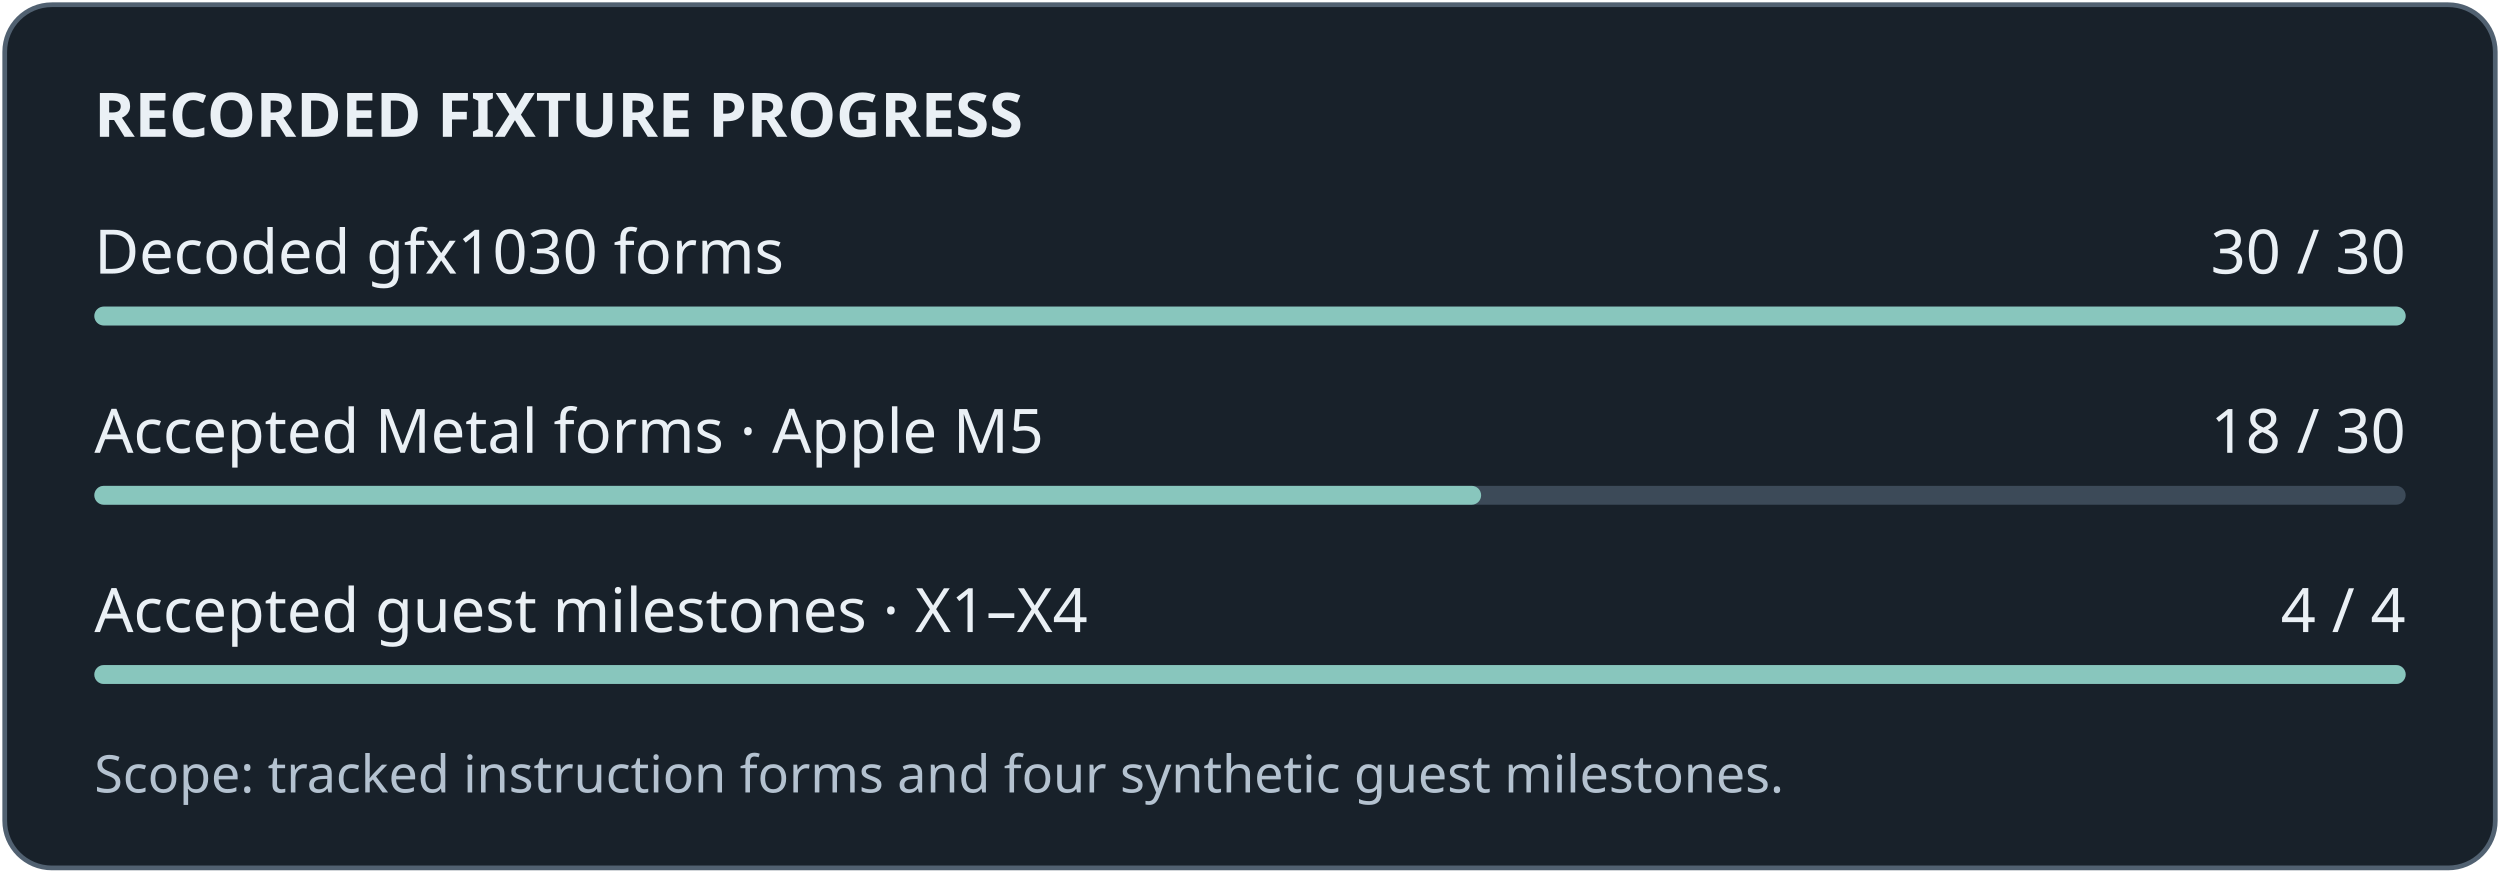
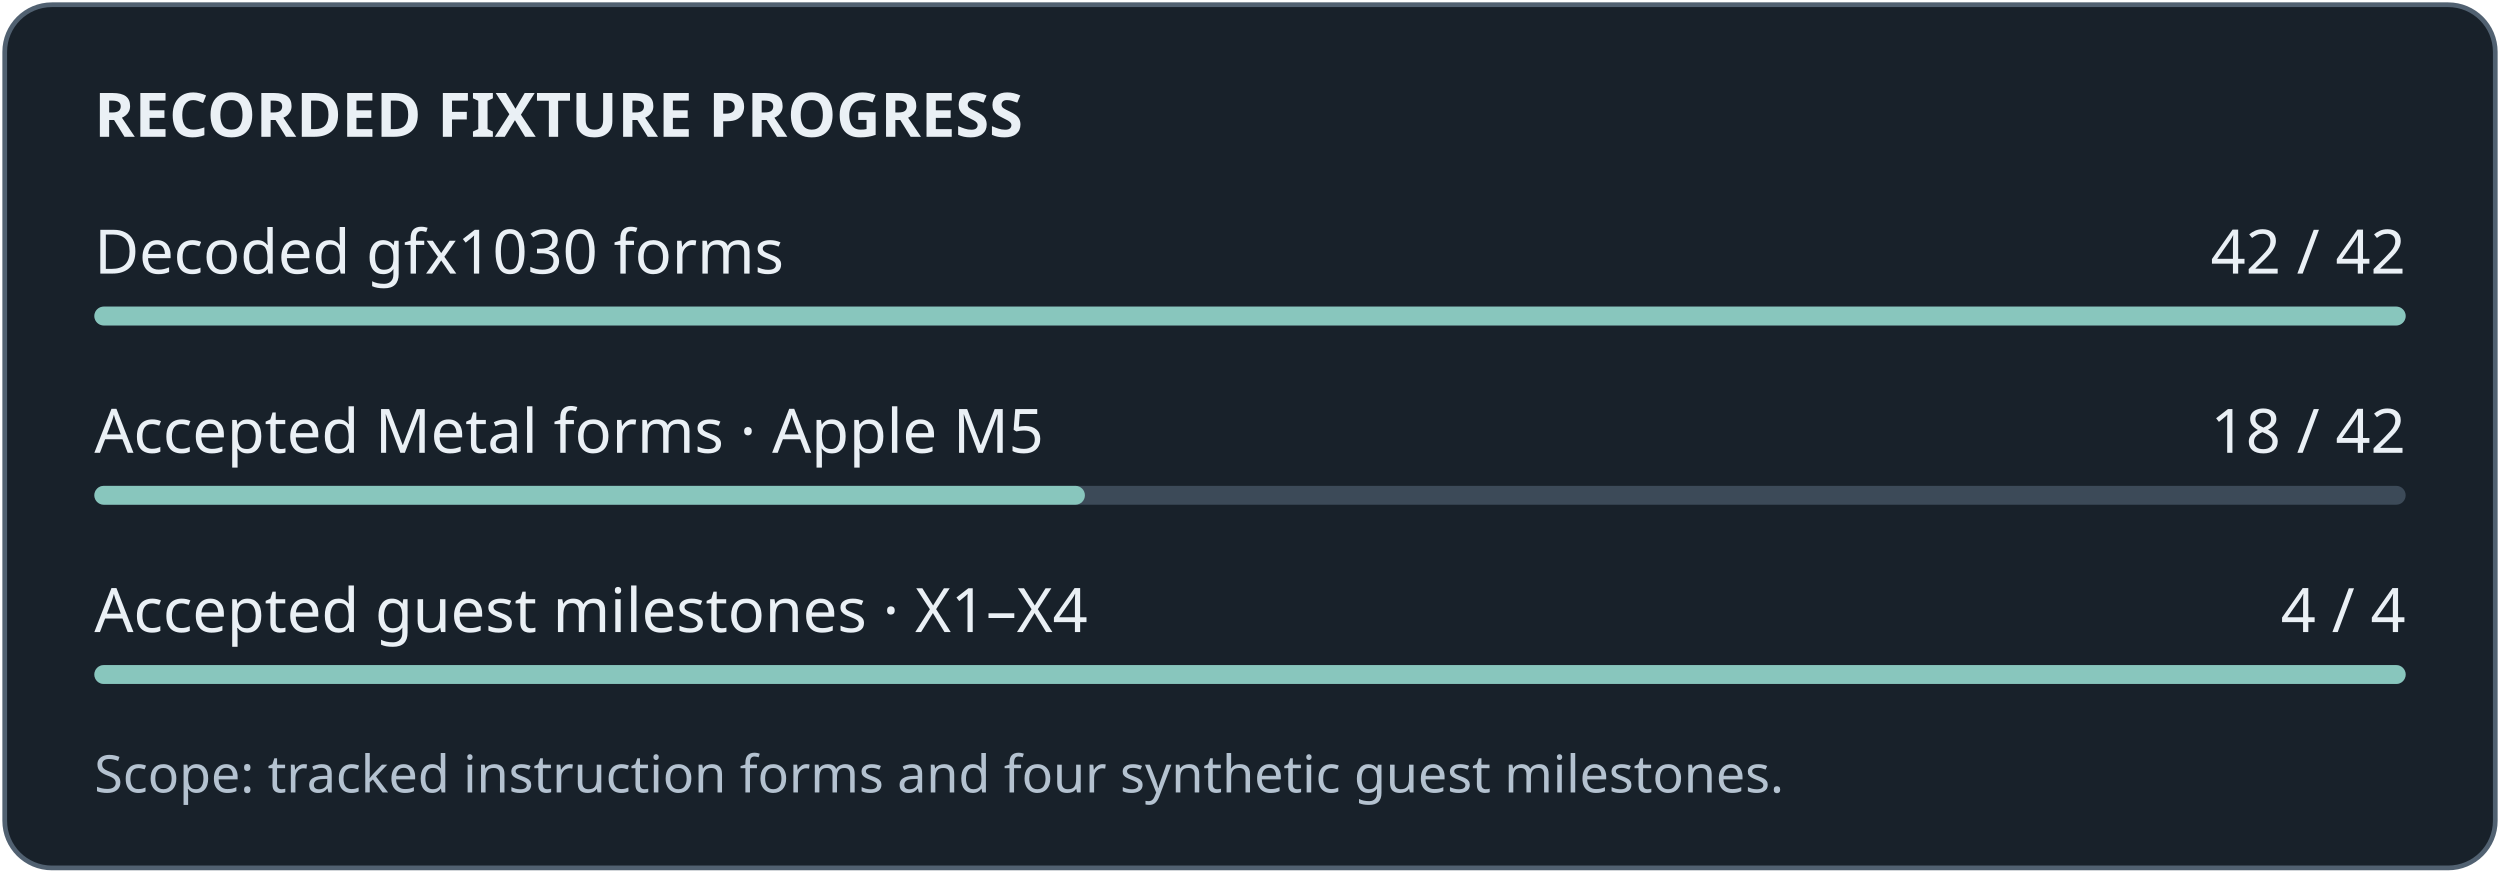
<svg xmlns="http://www.w3.org/2000/svg" width="530" height="185" viewBox="0 0 530 185" role="img" aria-labelledby="title description">
  <rect x="1" y="1" width="528" height="183" rx="10" fill="#18212a" stroke="#516171" />
  <g font-family="system-ui,sans-serif" fill="#eaf0f5">
    <text x="20" y="29" font-size="13" font-weight="700">RECORDED FIXTURE PROGRESS</text>
    <text x="20" y="58" font-size="13">Decoded gfx1030 forms</text>
-     <text x="510" y="58" font-size="13" text-anchor="end">30 / 30</text>
+     <text x="510" y="58" font-size="13" text-anchor="end">42 / 42</text>
    <rect x="20" y="65" width="490" height="4" rx="2" fill="#3c4a58" />
    <rect x="20" y="65" width="490.00" height="4" rx="2" fill="#88c6bd" />
    <text x="20" y="96" font-size="13">Accepted Metal forms · Apple M5</text>
-     <text x="510" y="96" font-size="13" text-anchor="end">18 / 30</text>
+     <text x="510" y="96" font-size="13" text-anchor="end">18 / 42</text>
    <rect x="20" y="103" width="490" height="4" rx="2" fill="#3c4a58" />
-     <rect x="20" y="103" width="294.00" height="4" rx="2" fill="#88c6bd" />
+     <rect x="20" y="103" width="210.00" height="4" rx="2" fill="#88c6bd" />
    <text x="20" y="134" font-size="13">Accepted guest milestones · X1–X4</text>
    <text x="510" y="134" font-size="13" text-anchor="end">4 / 4</text>
    <rect x="20" y="141" width="490" height="4" rx="2" fill="#3c4a58" />
    <rect x="20" y="141" width="490.00" height="4" rx="2" fill="#88c6bd" />
    <text x="20" y="168" font-size="11" fill="#b4c2d0">Scope: tracked instruction forms and four synthetic guest milestones.</text>
  </g>
</svg>
